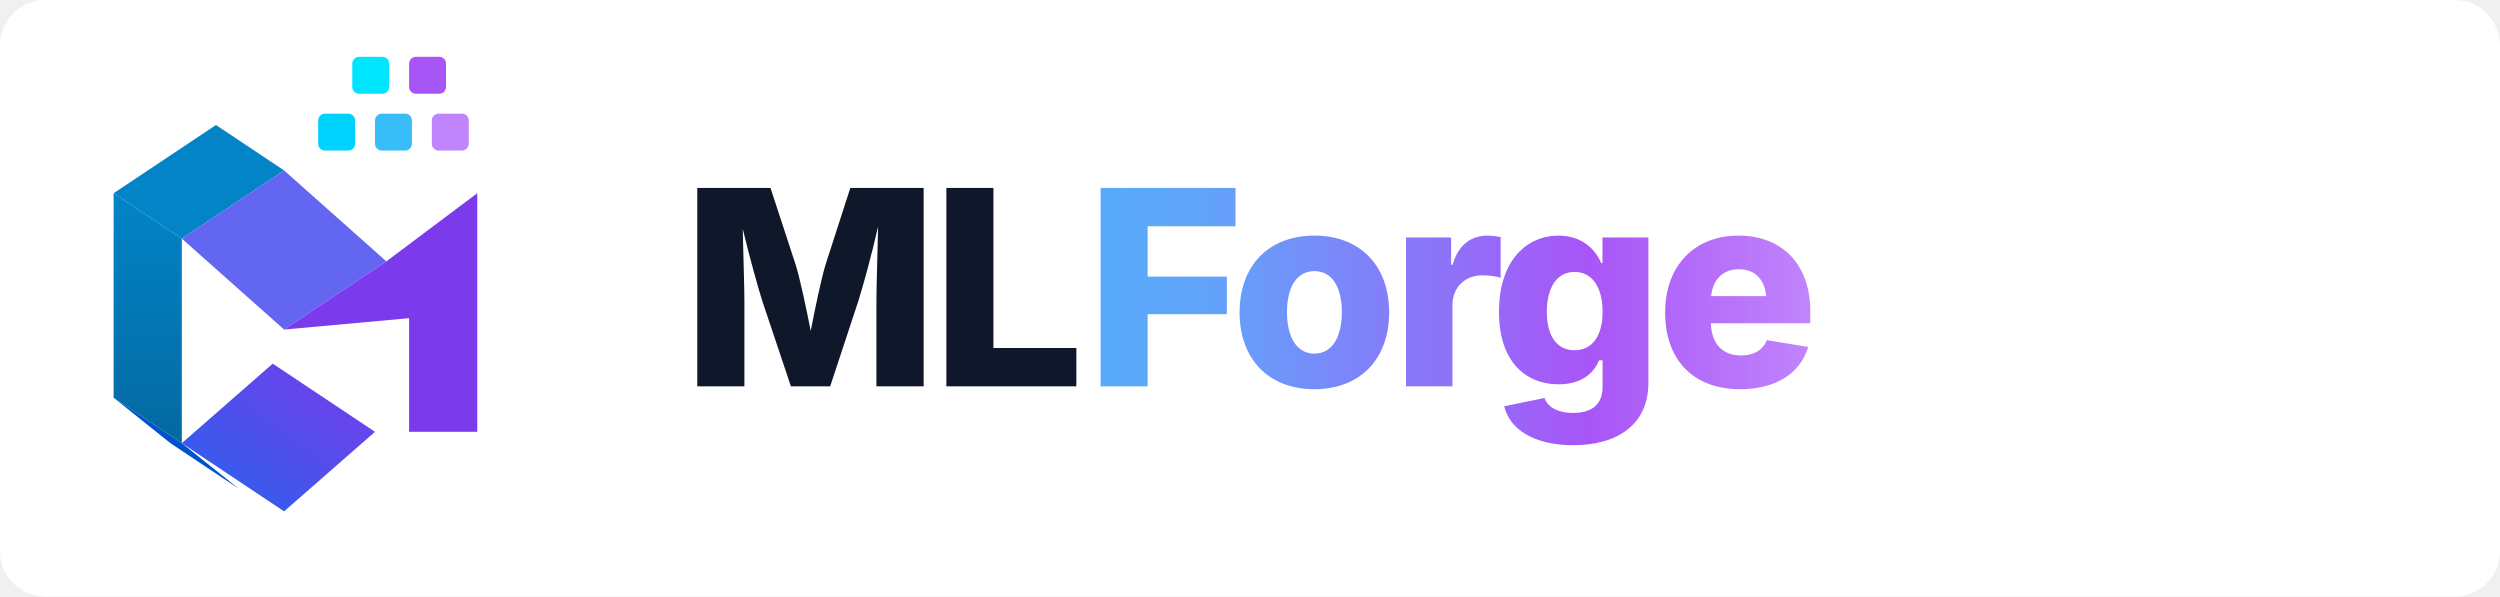
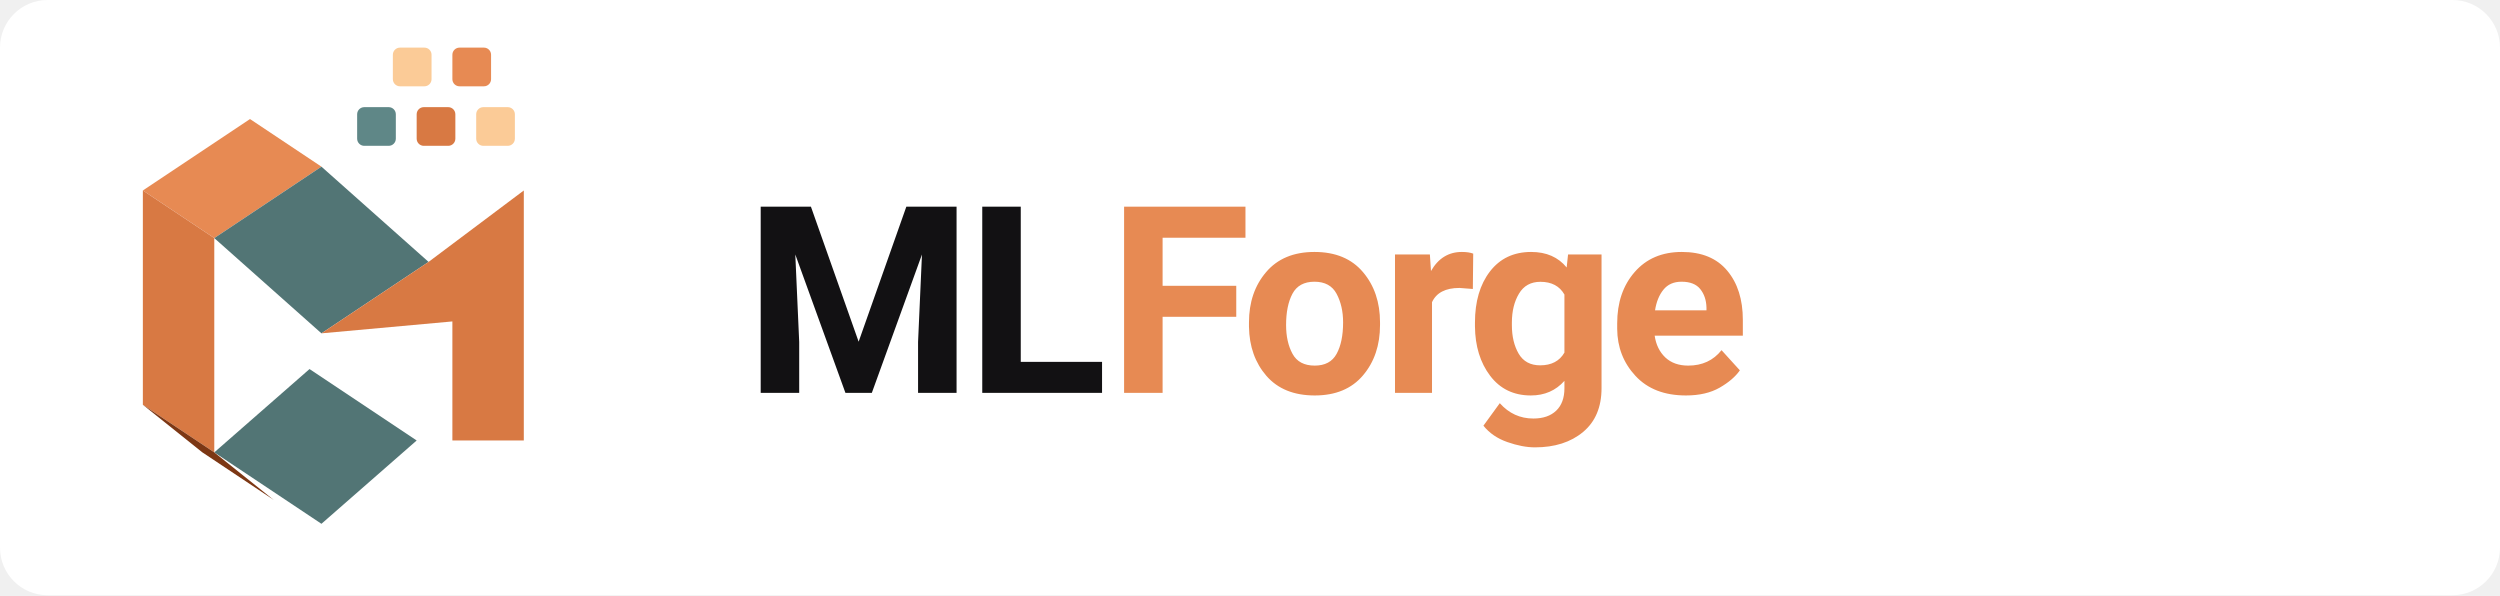
- <svg xmlns="http://www.w3.org/2000/svg" viewBox="0 0 440 105" width="440" height="105">
-   <rect width="440" height="105" fill="#ffffff" rx="8" />
+ <svg xmlns="http://www.w3.org/2000/svg" viewBox="0 0 420 100" width="420" height="100">
  <defs>
-     <linearGradient id="gradLeftTop" x1="0%" y1="0%" x2="100%" y2="100%">
-       <stop offset="0%" stop-color="#38bdf8" />
-       <stop offset="100%" stop-color="#00d2ff" />
+     <linearGradient id="gradPillarLeft" x1="0%" y1="0%" x2="100%" y2="100%">
+       <stop offset="0%" stop-color="#fbcb97" />
+       <stop offset="100%" stop-color="#e78a53" />
    </linearGradient>
-     <linearGradient id="gradLeftPillar" x1="0%" y1="0%" x2="0%" y2="100%">
-       <stop offset="0%" stop-color="#00e5ff" />
-       <stop offset="100%" stop-color="#0066ff" />
+     <linearGradient id="gradCrucible" x1="0%" y1="0%" x2="0%" y2="100%">
+       <stop offset="0%" stop-color="#5f8787" />
+       <stop offset="100%" stop-color="#527575" />
    </linearGradient>
-     <linearGradient id="gradCenterRibbon" x1="0%" y1="0%" x2="100%" y2="100%">
-       <stop offset="0%" stop-color="#0072ff" />
-       <stop offset="100%" stop-color="#4f46e5" />
-     </linearGradient>
-     <linearGradient id="gradBottomFold" x1="0%" y1="100%" x2="100%" y2="0%">
-       <stop offset="0%" stop-color="#2563eb" />
-       <stop offset="100%" stop-color="#7c3aed" />
-     </linearGradient>
-     <linearGradient id="gradRightPillar" x1="0%" y1="0%" x2="100%" y2="100%">
-       <stop offset="0%" stop-color="#7c3aed" />
-       <stop offset="60%" stop-color="#a855f7" />
-       <stop offset="100%" stop-color="#c084fc" />
+     <linearGradient id="gradPillarRight" x1="0%" y1="0%" x2="100%" y2="100%">
+       <stop offset="0%" stop-color="#e78a53" />
+       <stop offset="100%" stop-color="#d87943" />
    </linearGradient>
    <linearGradient id="gradWordForge" x1="0%" y1="0%" x2="100%" y2="0%">
-       <stop offset="0%" stop-color="#38bdf8" />
-       <stop offset="45%" stop-color="#60a5fa" />
-       <stop offset="80%" stop-color="#a855f7" />
-       <stop offset="100%" stop-color="#c084fc" />
-     </linearGradient>
-     <linearGradient id="gradDarkLeft" x1="0%" y1="0%" x2="0%" y2="100%">
-       <stop offset="0%" stop-color="#0284c7" />
-       <stop offset="100%" stop-color="#0369a1" />
+       <stop offset="0%" stop-color="#5f8787" />
+       <stop offset="55%" stop-color="#e78a53" />
+       <stop offset="100%" stop-color="#fbcb97" />
    </linearGradient>
  </defs>
-   <g transform="translate(6, 2)">
-     <path d="M 14,32 L 32,20 L 44,28 L 26,40 Z" fill="#0284c7" />
-     <path d="M 14,32 L 26,40 L 26,76 L 14,68 Z" fill="url(#gradDarkLeft)" />
-     <path d="M 26,40 L 44,28 L 62,44 L 44,56 Z" fill="#6366f1" />
-     <path d="M 26,76 L 44,88 L 60,74 L 42,62 Z" fill="url(#gradBottomFold)" />
-     <path d="M 62,44 L 78,32 L 78,74 L 66,74 L 66,54 L 44,56 Z" fill="#7c3aed" />
-     <path d="M 14,68 L 26,76 L 36,84 L 24,76 Z" fill="#0052cc" />
-     <rect x="56" y="8" width="6.5" height="6.5" rx="1.2" fill="#00e5ff" />
-     <rect x="66" y="8" width="6.5" height="6.5" rx="1.2" fill="#a855f7" />
-     <rect x="50" y="18" width="6.5" height="6.5" rx="1.2" fill="#00d2ff" />
-     <rect x="60" y="18" width="6.5" height="6.5" rx="1.2" fill="#38bdf8" />
-     <rect x="70" y="18" width="6.5" height="6.5" rx="1.2" fill="#c084fc" />
+   <rect width="420" height="100" fill="#ffffff" rx="8" />
+   <g transform="translate(10, 0)">
+     <path d="M 14,32 L 32,20 L 44,28 L 26,40 Z" fill="#e78a53" />
+     <path d="M 14,32 L 26,40 L 26,76 L 14,68 Z" fill="#d87943" />
+     <path d="M 26,40 L 44,28 L 62,44 L 44,56 Z" fill="#527575" />
+     <path d="M 26,76 L 44,88 L 60,74 L 42,62 Z" fill="#527575" />
+     <path d="M 62,44 L 78,32 L 78,74 L 66,74 L 66,54 L 44,56 Z" fill="#d87943" />
+     <path d="M 14,68 L 26,76 L 36,84 L 24,76 Z" fill="#7c3714" />
+     <rect x="56" y="8" width="6.5" height="6.5" rx="1.2" fill="#fbcb97" />
+     <rect x="66" y="8" width="6.5" height="6.5" rx="1.2" fill="#e78a53" />
+     <rect x="50" y="18" width="6.5" height="6.5" rx="1.2" fill="#5f8787" />
+     <rect x="60" y="18" width="6.5" height="6.5" rx="1.2" fill="#d87943" />
+     <rect x="70" y="18" width="6.5" height="6.5" rx="1.2" fill="#fbcb97" />
  </g>
-   <text x="120" y="68" font-family="'Inter', -apple-system, BlinkMacSystemFont, 'Segoe UI', Roboto, sans-serif" font-weight="800" font-size="48" fill="#0f172a" letter-spacing="-0.03em">ML<tspan fill="url(#gradWordForge)">Forge</tspan>
+   <text x="125" y="66" font-family="'Geist Sans', -apple-system, BlinkMacSystemFont, 'Segoe UI', Roboto, sans-serif" font-weight="700" font-size="44" fill="#121113" letter-spacing="-0.03em">ML<tspan fill="#e78a53">Forge</tspan>
  </text>
</svg>
